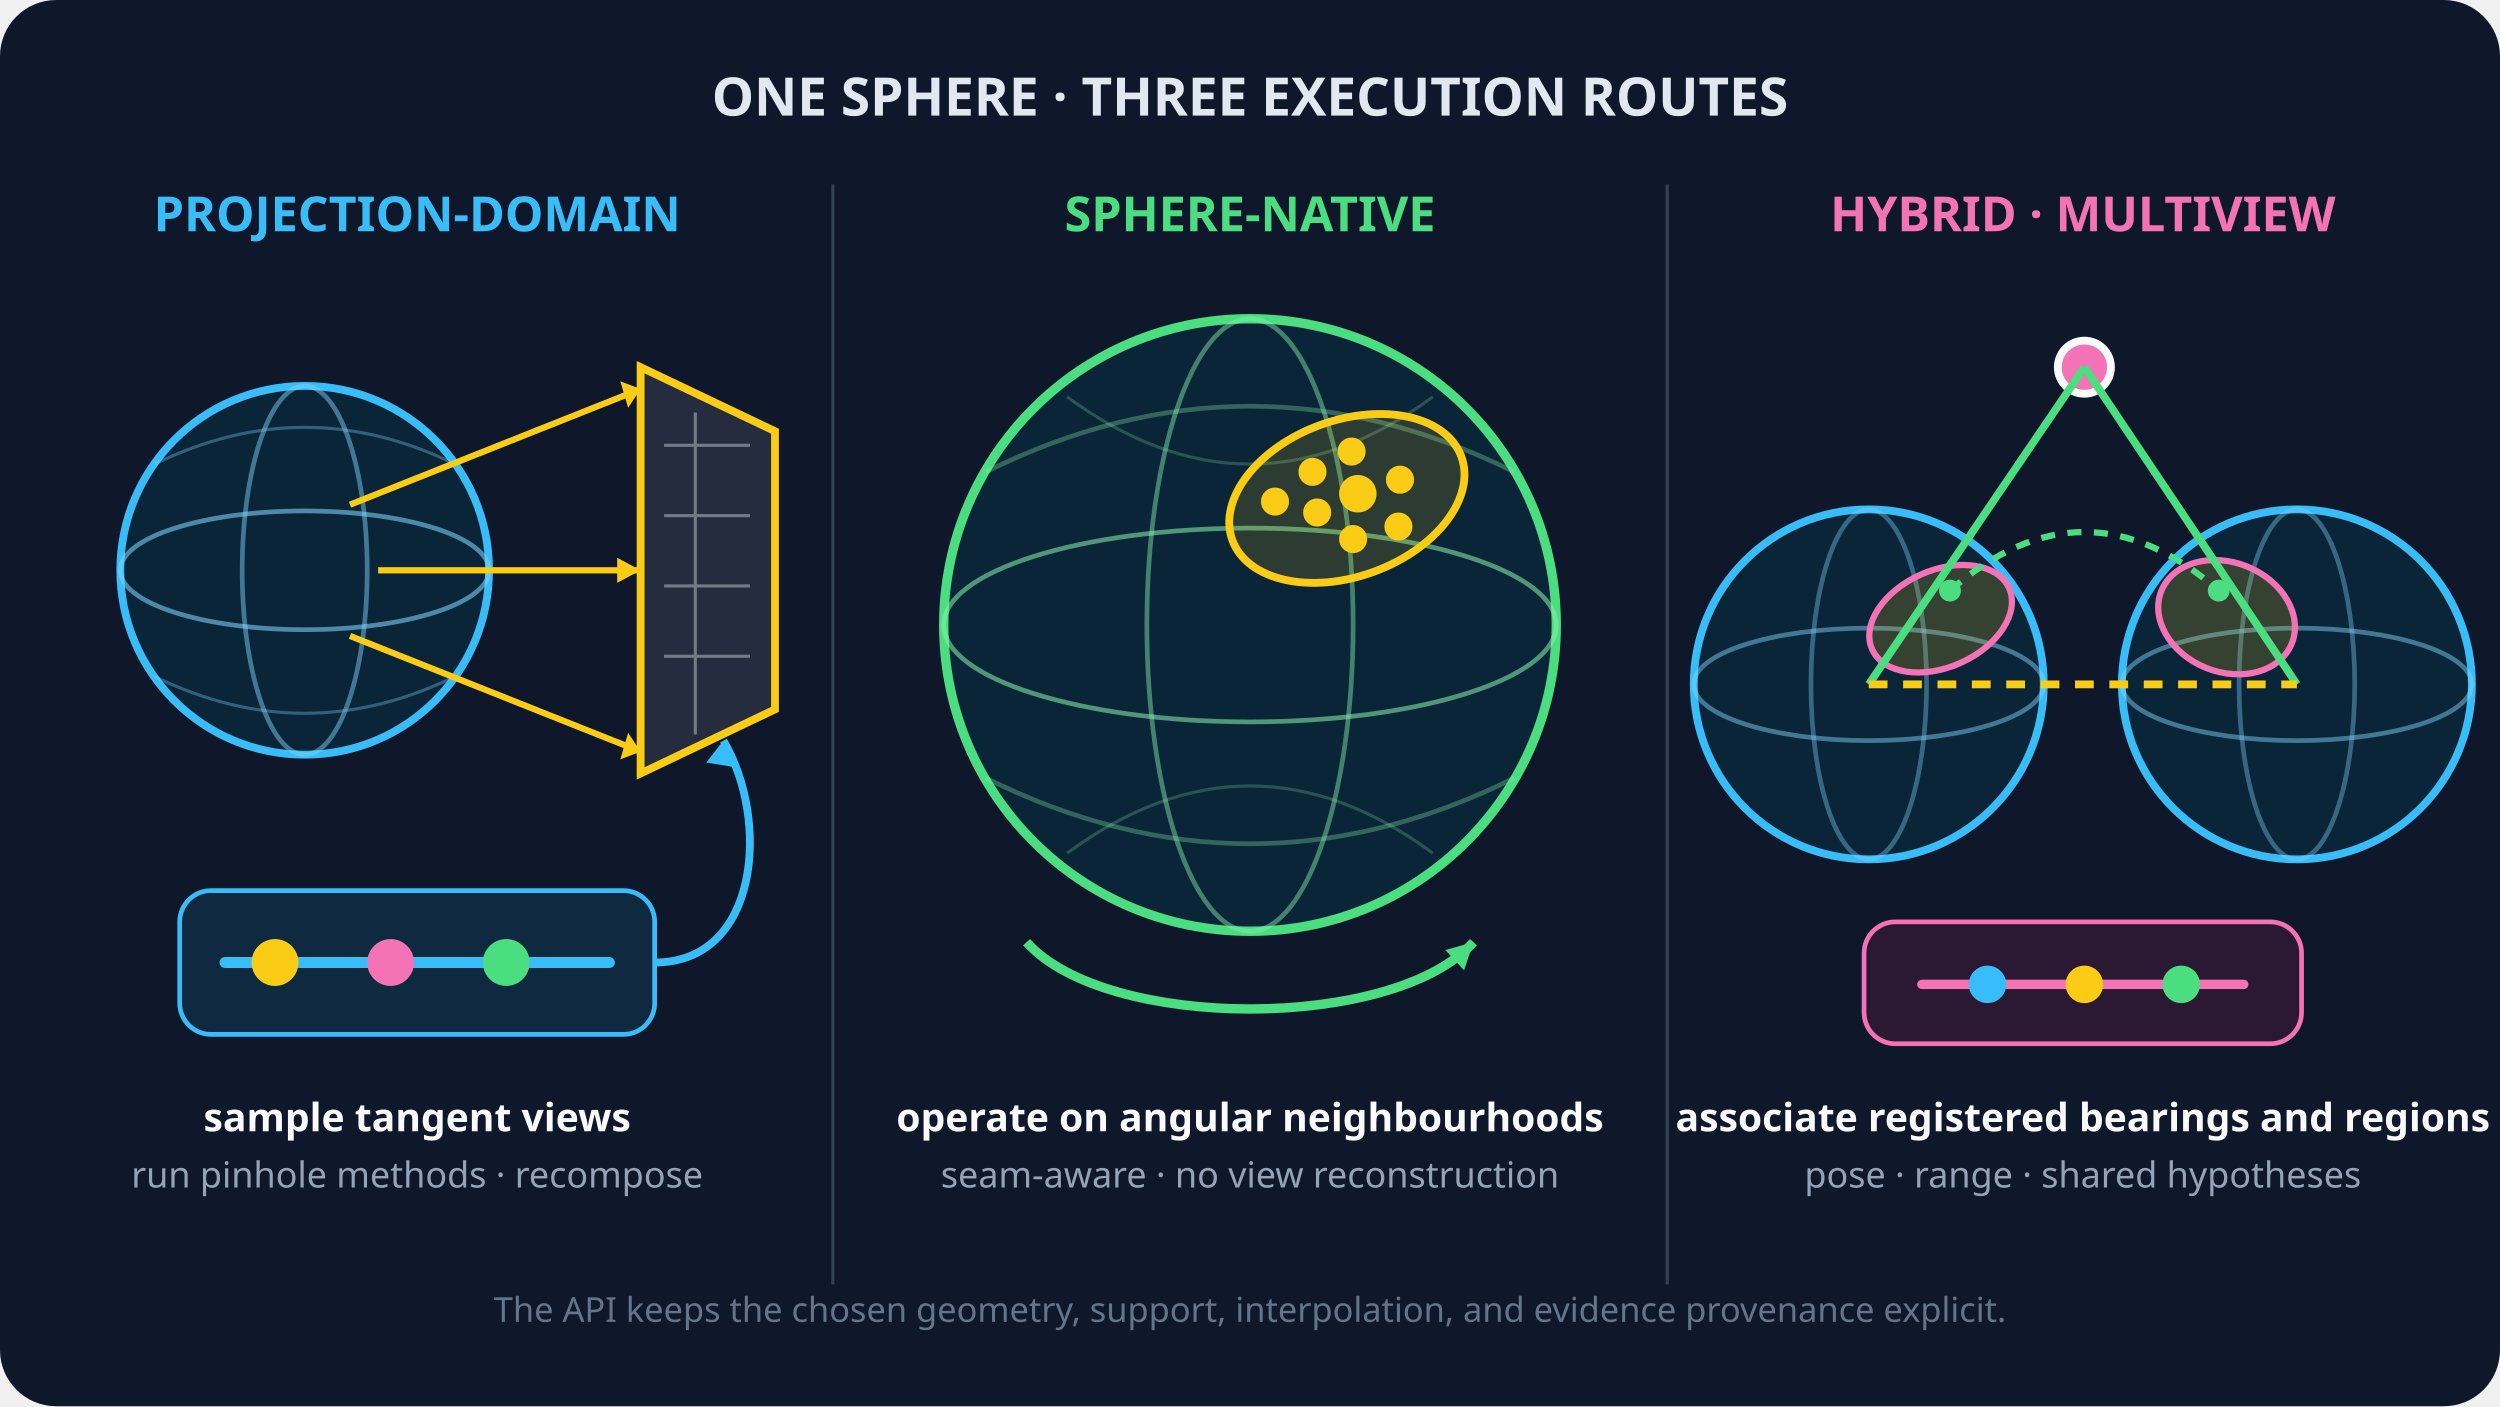
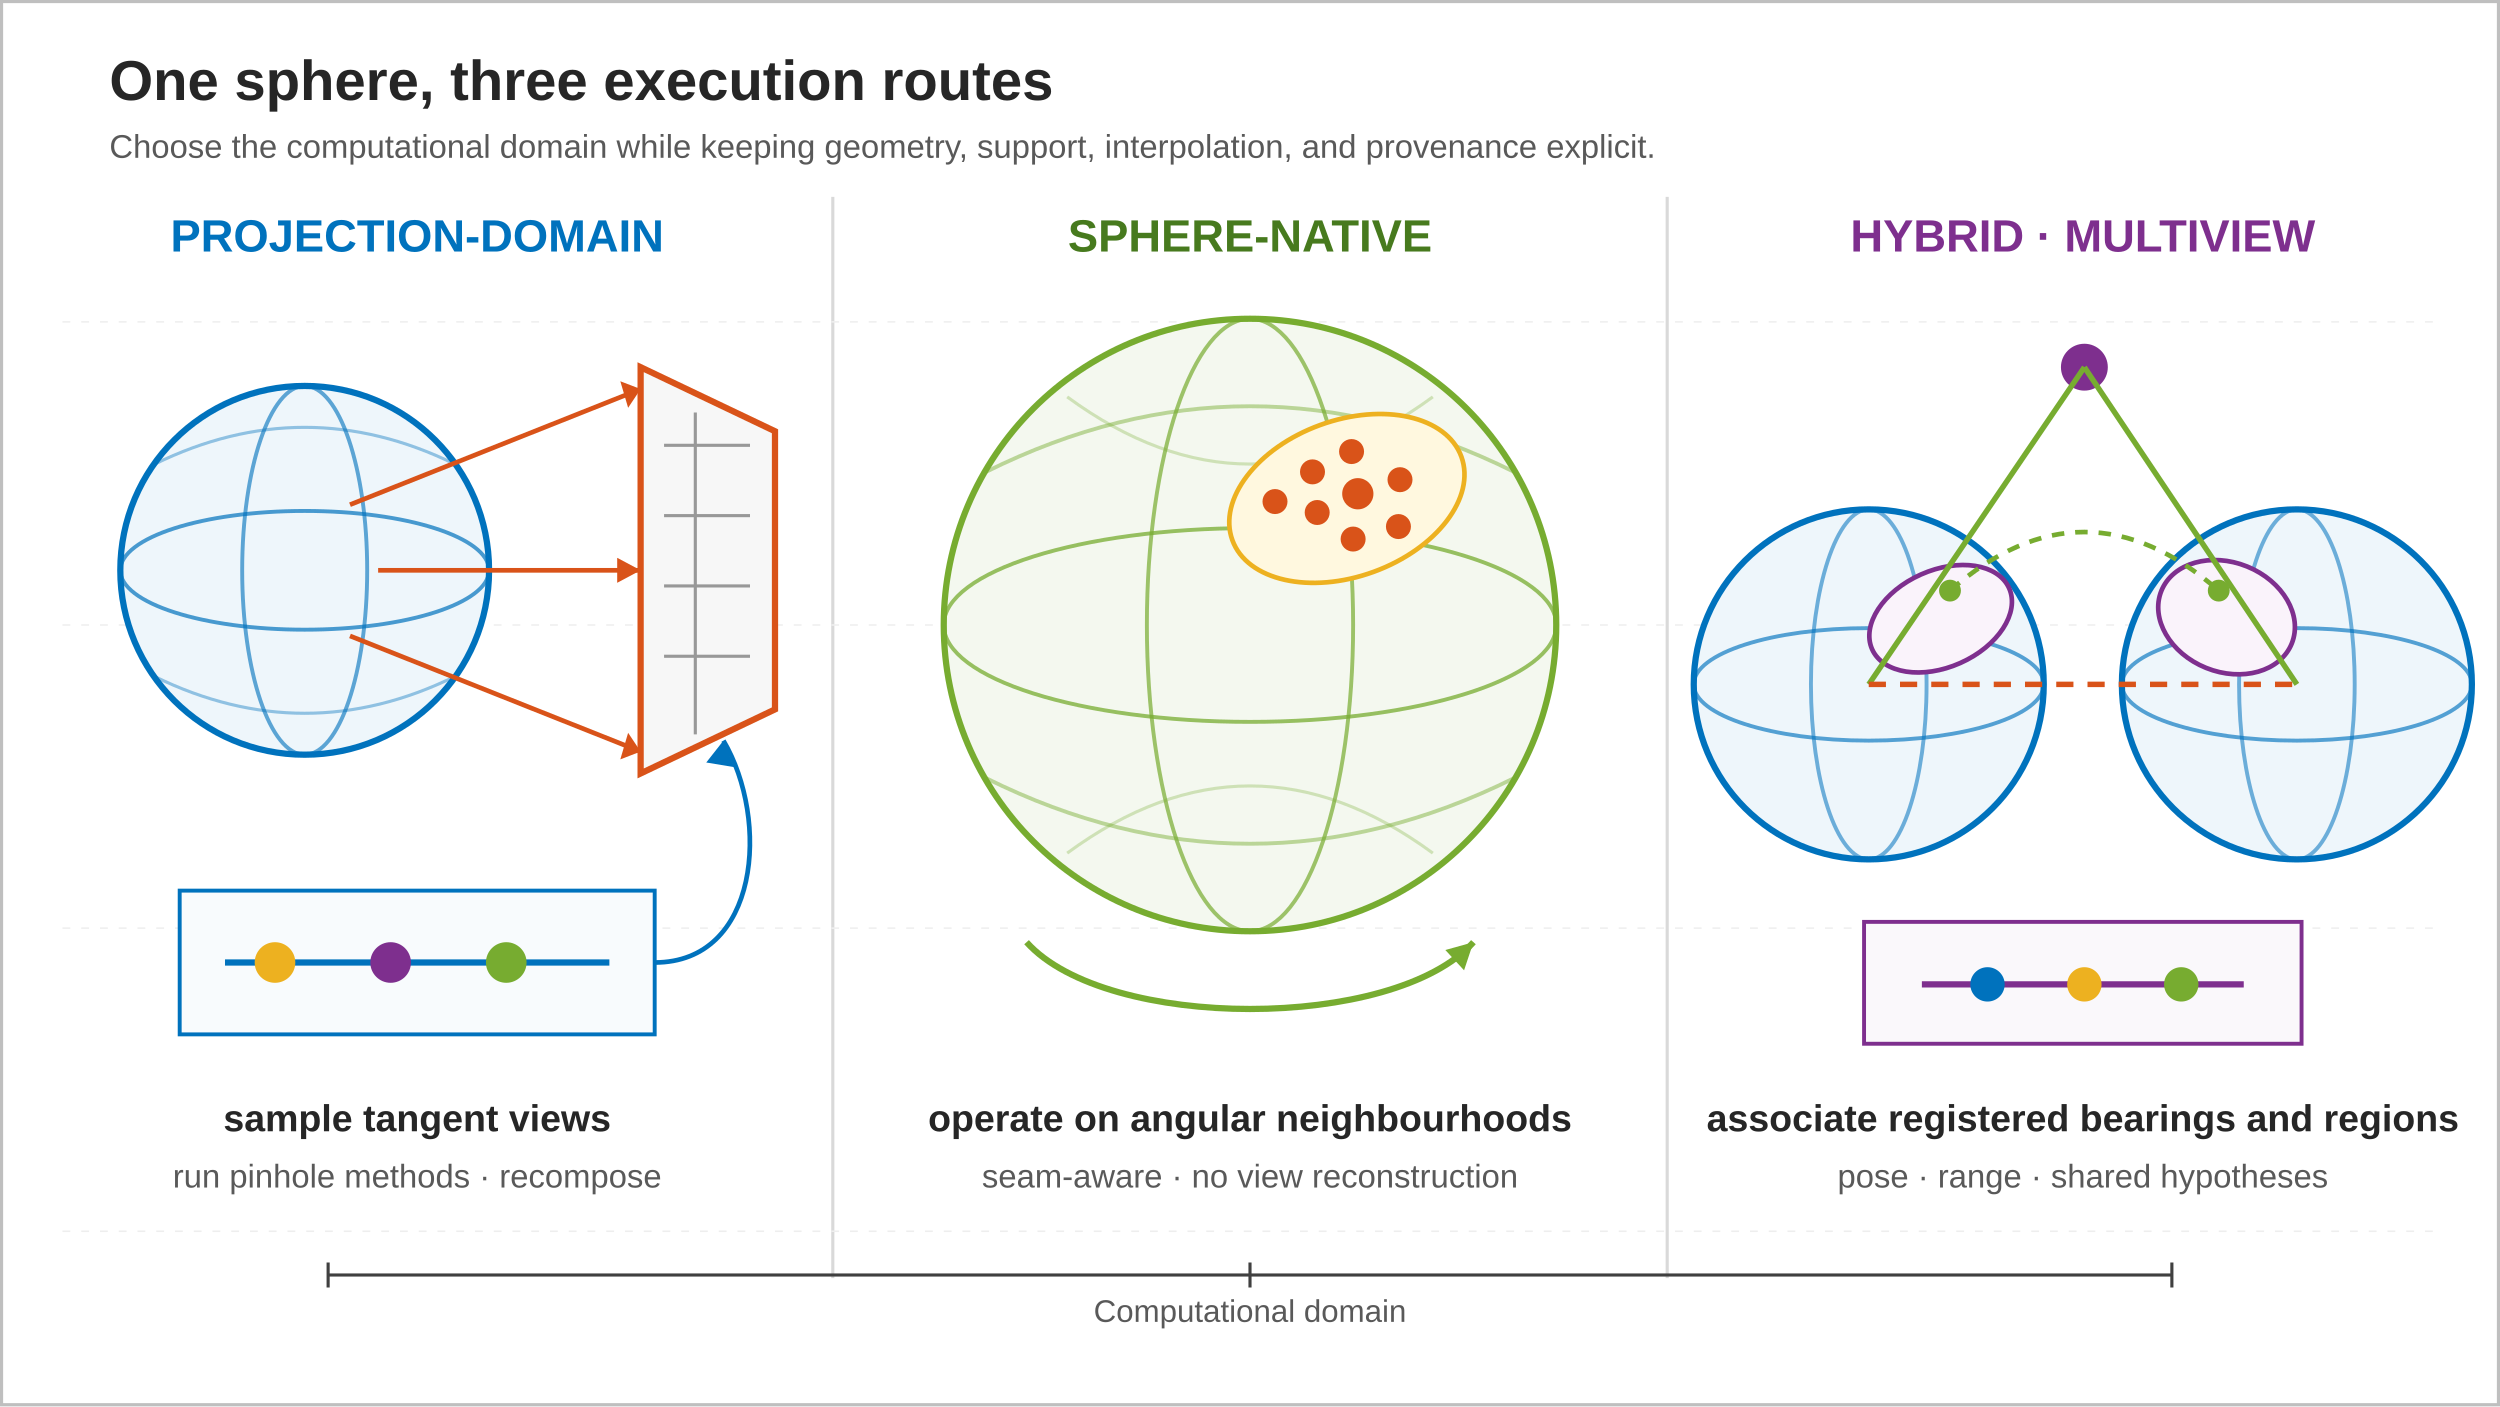
<svg xmlns="http://www.w3.org/2000/svg" viewBox="0 0 1600 900" role="img" aria-labelledby="title desc">
-   <defs>
-     <linearGradient id="background" x1="0" y1="0" x2="1" y2="1">
-       <stop offset="0" stop-color="#07111f" />
-       <stop offset="1" stop-color="#101d34" />
-     </linearGradient>
-     <radialGradient id="sphere" cx="35%" cy="28%">
-       <stop offset="0" stop-color="#164e63" />
-       <stop offset="0.65" stop-color="#0c2f48" />
-       <stop offset="1" stop-color="#071827" />
-     </radialGradient>
-     <filter id="glow" x="-50%" y="-50%" width="200%" height="200%">
-       <feGaussianBlur stdDeviation="8" result="blur" />
-       <feMerge>
-         <feMergeNode in="blur" />
-         <feMergeNode in="SourceGraphic" />
-       </feMerge>
-     </filter>
-   </defs>
-   <rect width="1600" height="900" rx="36" fill="#0f172a" />
-   <text x="800" y="74" text-anchor="middle" fill="#e2e8f0" font-family="system-ui,sans-serif" font-size="34" font-weight="700">ONE SPHERE · THREE EXECUTION ROUTES</text>
-   <path d="M533 118V822M1067 118V822" stroke="#334155" stroke-width="2" />
-   <text x="267" y="148" text-anchor="middle" fill="#38bdf8" font-family="system-ui,sans-serif" font-size="31" font-weight="700">PROJECTION-DOMAIN</text>
-   <circle cx="195" cy="365" r="118" fill="#0b2538" stroke="#38bdf8" stroke-width="5" />
-   <ellipse cx="195" cy="365" rx="118" ry="38" fill="none" stroke="#7dd3fc" stroke-opacity=".58" stroke-width="3" />
-   <ellipse cx="195" cy="365" rx="40" ry="118" fill="none" stroke="#7dd3fc" stroke-opacity=".48" stroke-width="3" />
-   <path d="M99 297Q195 250 291 297M99 433Q195 480 291 433" fill="none" stroke="#7dd3fc" stroke-opacity=".34" stroke-width="2" />
-   <line x1="224" y1="323" x2="410" y2="249" stroke="#facc15" stroke-width="4" />
-   <line x1="242" y1="365" x2="410" y2="365" stroke="#facc15" stroke-width="4" />
-   <line x1="224" y1="407" x2="410" y2="481" stroke="#facc15" stroke-width="4" />
-   <path d="M397 244L410 249L402 261ZM395 357L410 365L395 373ZM397 486L410 481L402 469Z" fill="#facc15" />
-   <path d="M410 235L496 276V454L410 495Z" fill="#e2e8f0" fill-opacity=".10" stroke="#facc15" stroke-width="5" />
-   <path d="M425 285H480M425 330H480M425 375H480M425 420H480M445 264V470" stroke="#f8fafc" stroke-opacity=".38" stroke-width="2" />
-   <rect x="115" y="570" width="304" height="92" rx="20" fill="#0f2940" stroke="#38bdf8" stroke-width="3" />
-   <path d="M144 616H390" fill="none" stroke="#38bdf8" stroke-width="7" stroke-linecap="round" />
-   <circle cx="176" cy="616" r="15" fill="#facc15" />
-   <circle cx="250" cy="616" r="15" fill="#f472b6" />
-   <circle cx="324" cy="616" r="15" fill="#4ade80" />
-   <path d="M419 616C486 616 493 525 463 474" fill="none" stroke="#38bdf8" stroke-width="5" />
-   <path d="M452 488L463 474L470 491Z" fill="#38bdf8" />
-   <text x="267" y="724" text-anchor="middle" fill="#f8fafc" font-family="system-ui,sans-serif" font-size="25" font-weight="600">sample tangent views</text>
-   <text x="267" y="760" text-anchor="middle" fill="#94a3b8" font-family="system-ui,sans-serif" font-size="23">run pinhole methods · recompose</text>
-   <text x="800" y="148" text-anchor="middle" fill="#4ade80" font-family="system-ui,sans-serif" font-size="31" font-weight="700">SPHERE-NATIVE</text>
-   <circle cx="800" cy="400" r="196" fill="#0b2538" stroke="#4ade80" stroke-width="6" />
-   <ellipse cx="800" cy="400" rx="196" ry="62" fill="none" stroke="#86efac" stroke-opacity=".56" stroke-width="3" />
-   <ellipse cx="800" cy="400" rx="66" ry="196" fill="none" stroke="#86efac" stroke-opacity=".46" stroke-width="3" />
-   <path d="M631 302Q800 218 969 302M631 498Q800 582 969 498" fill="none" stroke="#86efac" stroke-opacity=".32" stroke-width="3" />
-   <path d="M683 254Q800 340 917 254M683 546Q800 460 917 546" fill="none" stroke="#86efac" stroke-opacity=".24" stroke-width="2" />
-   <ellipse cx="862" cy="319" rx="78" ry="50" transform="rotate(-20 862 319)" fill="#facc15" fill-opacity=".14" stroke="#facc15" stroke-width="5" />
-   <g fill="#facc15">
-     <circle cx="816" cy="321" r="9" />
-     <circle cx="840" cy="302" r="9" />
-     <circle cx="865" cy="289" r="9" />
-     <circle cx="843" cy="328" r="9" />
-     <circle cx="869" cy="316" r="12" />
-     <circle cx="896" cy="307" r="9" />
-     <circle cx="866" cy="345" r="9" />
-     <circle cx="895" cy="337" r="9" />
+   <rect width="1600" height="900" fill="#ffffff" />
+   <rect x="1" y="1" width="1598" height="898" fill="none" stroke="#bfbfbf" stroke-width="2" />
+   <text x="70" y="64" fill="#262626" font-family="Arial,Helvetica,sans-serif" font-size="36" font-weight="700">One sphere, three execution routes</text>
+   <text x="70" y="101" fill="#595959" font-family="Arial,Helvetica,sans-serif" font-size="21">Choose the computational domain while keeping geometry, support, interpolation, and provenance explicit.</text>
+   <path d="M533 126V818M1067 126V818" stroke="#d9d9d9" stroke-width="2" />
+   <g stroke="#eeeeee" stroke-width="1" stroke-dasharray="5 7">
+     <path d="M40 206H1560M40 400H1560M40 594H1560M40 788H1560" />
  </g>
-   <path d="M657 603C708 660 892 660 943 603" fill="none" stroke="#4ade80" stroke-width="6" />
-   <path d="M925 608L943 603L937 621Z" fill="#4ade80" />
-   <text x="800" y="724" text-anchor="middle" fill="#f8fafc" font-family="system-ui,sans-serif" font-size="25" font-weight="600">operate on angular neighbourhoods</text>
-   <text x="800" y="760" text-anchor="middle" fill="#94a3b8" font-family="system-ui,sans-serif" font-size="23">seam-aware · no view reconstruction</text>
-   <text x="1333" y="148" text-anchor="middle" fill="#f472b6" font-family="system-ui,sans-serif" font-size="31" font-weight="700">HYBRID · MULTIVIEW</text>
-   <circle cx="1196" cy="438" r="112" fill="#0b2538" stroke="#38bdf8" stroke-width="5" />
-   <circle cx="1470" cy="438" r="112" fill="#0b2538" stroke="#38bdf8" stroke-width="5" />
-   <ellipse cx="1196" cy="438" rx="112" ry="36" fill="none" stroke="#7dd3fc" stroke-opacity=".48" stroke-width="3" />
-   <ellipse cx="1470" cy="438" rx="112" ry="36" fill="none" stroke="#7dd3fc" stroke-opacity=".48" stroke-width="3" />
-   <ellipse cx="1196" cy="438" rx="37" ry="112" fill="none" stroke="#7dd3fc" stroke-opacity=".38" stroke-width="3" />
-   <ellipse cx="1470" cy="438" rx="37" ry="112" fill="none" stroke="#7dd3fc" stroke-opacity=".38" stroke-width="3" />
-   <ellipse cx="1242" cy="396" rx="48" ry="31" transform="rotate(-24 1242 396)" fill="#facc15" fill-opacity=".18" stroke="#f472b6" stroke-width="4" />
-   <ellipse cx="1425" cy="395" rx="45" ry="35" transform="rotate(22 1425 395)" fill="#facc15" fill-opacity=".18" stroke="#f472b6" stroke-width="4" />
-   <circle cx="1334" cy="235" r="17" fill="#f472b6" stroke="#f8fafc" stroke-width="5" />
-   <line x1="1196" y1="438" x2="1334" y2="235" stroke="#4ade80" stroke-width="5" />
-   <line x1="1470" y1="438" x2="1334" y2="235" stroke="#4ade80" stroke-width="5" />
-   <line x1="1196" y1="438" x2="1470" y2="438" stroke="#facc15" stroke-width="5" stroke-dasharray="12 10" />
-   <circle cx="1248" cy="378" r="7" fill="#4ade80" />
-   <circle cx="1420" cy="378" r="7" fill="#4ade80" />
-   <path d="M1248 378Q1334 303 1420 378" fill="none" stroke="#4ade80" stroke-width="4" stroke-dasharray="9 8" />
-   <rect x="1193" y="590" width="280" height="78" rx="20" fill="#2b1832" stroke="#f472b6" stroke-width="3" />
-   <path d="M1230 630H1436" stroke="#f472b6" stroke-width="6" stroke-linecap="round" />
-   <circle cx="1272" cy="630" r="12" fill="#38bdf8" />
-   <circle cx="1334" cy="630" r="12" fill="#facc15" />
-   <circle cx="1396" cy="630" r="12" fill="#4ade80" />
-   <text x="1333" y="724" text-anchor="middle" fill="#f8fafc" font-family="system-ui,sans-serif" font-size="25" font-weight="600">associate registered bearings and regions</text>
-   <text x="1333" y="760" text-anchor="middle" fill="#94a3b8" font-family="system-ui,sans-serif" font-size="23">pose · range · shared hypotheses</text>
-   <text x="800" y="846" text-anchor="middle" fill="#64748b" font-family="system-ui,sans-serif" font-size="22">The API keeps the chosen geometry, support, interpolation, and evidence provenance explicit.</text>
+   <g font-family="Arial,Helvetica,sans-serif">
+     <text x="267" y="161" text-anchor="middle" fill="#0072BD" font-size="29" font-weight="700">PROJECTION-DOMAIN</text>
+     <circle cx="195" cy="365" r="118" fill="#eef6fb" stroke="#0072BD" stroke-width="4" />
+     <ellipse cx="195" cy="365" rx="118" ry="38" fill="none" stroke="#0072BD" stroke-opacity=".70" stroke-width="2.5" />
+     <ellipse cx="195" cy="365" rx="40" ry="118" fill="none" stroke="#0072BD" stroke-opacity=".62" stroke-width="2.5" />
+     <path d="M99 297Q195 250 291 297M99 433Q195 480 291 433" fill="none" stroke="#0072BD" stroke-opacity=".40" stroke-width="2" />
+     <line x1="224" y1="323" x2="410" y2="249" stroke="#D95319" stroke-width="3" />
+     <line x1="242" y1="365" x2="410" y2="365" stroke="#D95319" stroke-width="3" />
+     <line x1="224" y1="407" x2="410" y2="481" stroke="#D95319" stroke-width="3" />
+     <path d="M397 244L410 249L402 261ZM395 357L410 365L395 373ZM397 486L410 481L402 469Z" fill="#D95319" />
+     <path d="M410 235L496 276V454L410 495Z" fill="#f7f7f7" stroke="#D95319" stroke-width="4" />
+     <path d="M425 285H480M425 330H480M425 375H480M425 420H480M445 264V470" stroke="#595959" stroke-opacity=".60" stroke-width="2" />
+     <rect x="115" y="570" width="304" height="92" fill="#f8fbfd" stroke="#0072BD" stroke-width="2.5" />
+     <path d="M144 616H390" fill="none" stroke="#0072BD" stroke-width="4" />
+     <circle cx="176" cy="616" r="13" fill="#EDB120" />
+     <circle cx="250" cy="616" r="13" fill="#7E2F8E" />
+     <circle cx="324" cy="616" r="13" fill="#77AC30" />
+     <path d="M419 616C486 616 493 525 463 474" fill="none" stroke="#0072BD" stroke-width="3" />
+     <path d="M452 488L463 474L470 491Z" fill="#0072BD" />
+     <text x="267" y="724" text-anchor="middle" fill="#262626" font-size="24" font-weight="700">sample tangent views</text>
+     <text x="267" y="760" text-anchor="middle" fill="#595959" font-size="21">run pinhole methods · recompose</text>
+     <text x="800" y="161" text-anchor="middle" fill="#477a1e" font-size="29" font-weight="700">SPHERE-NATIVE</text>
+     <circle cx="800" cy="400" r="196" fill="#f4f8ef" stroke="#77AC30" stroke-width="4" />
+     <ellipse cx="800" cy="400" rx="196" ry="62" fill="none" stroke="#77AC30" stroke-opacity=".75" stroke-width="2.5" />
+     <ellipse cx="800" cy="400" rx="66" ry="196" fill="none" stroke="#77AC30" stroke-opacity=".70" stroke-width="2.5" />
+     <path d="M631 302Q800 218 969 302M631 498Q800 582 969 498" fill="none" stroke="#77AC30" stroke-opacity=".46" stroke-width="2.5" />
+     <path d="M683 254Q800 340 917 254M683 546Q800 460 917 546" fill="none" stroke="#77AC30" stroke-opacity=".30" stroke-width="2" />
+     <ellipse cx="862" cy="319" rx="78" ry="50" transform="rotate(-20 862 319)" fill="#fff8df" stroke="#EDB120" stroke-width="3" />
+     <g fill="#D95319">
+       <circle cx="816" cy="321" r="8" />
+       <circle cx="840" cy="302" r="8" />
+       <circle cx="865" cy="289" r="8" />
+       <circle cx="843" cy="328" r="8" />
+       <circle cx="869" cy="316" r="10" />
+       <circle cx="896" cy="307" r="8" />
+       <circle cx="866" cy="345" r="8" />
+       <circle cx="895" cy="337" r="8" />
+     </g>
+     <path d="M657 603C708 660 892 660 943 603" fill="none" stroke="#77AC30" stroke-width="4" />
+     <path d="M925 608L943 603L937 621Z" fill="#77AC30" />
+     <text x="800" y="724" text-anchor="middle" fill="#262626" font-size="24" font-weight="700">operate on angular neighbourhoods</text>
+     <text x="800" y="760" text-anchor="middle" fill="#595959" font-size="21">seam-aware · no view reconstruction</text>
+     <text x="1333" y="161" text-anchor="middle" fill="#7E2F8E" font-size="29" font-weight="700">HYBRID · MULTIVIEW</text>
+     <circle cx="1196" cy="438" r="112" fill="#eef6fb" stroke="#0072BD" stroke-width="4" />
+     <circle cx="1470" cy="438" r="112" fill="#eef6fb" stroke="#0072BD" stroke-width="4" />
+     <ellipse cx="1196" cy="438" rx="112" ry="36" fill="none" stroke="#0072BD" stroke-opacity=".65" stroke-width="2.5" />
+     <ellipse cx="1470" cy="438" rx="112" ry="36" fill="none" stroke="#0072BD" stroke-opacity=".65" stroke-width="2.5" />
+     <ellipse cx="1196" cy="438" rx="37" ry="112" fill="none" stroke="#0072BD" stroke-opacity=".55" stroke-width="2.5" />
+     <ellipse cx="1470" cy="438" rx="37" ry="112" fill="none" stroke="#0072BD" stroke-opacity=".55" stroke-width="2.5" />
+     <ellipse cx="1242" cy="396" rx="48" ry="31" transform="rotate(-24 1242 396)" fill="#faf3fb" stroke="#7E2F8E" stroke-width="3" />
+     <ellipse cx="1425" cy="395" rx="45" ry="35" transform="rotate(22 1425 395)" fill="#faf3fb" stroke="#7E2F8E" stroke-width="3" />
+     <circle cx="1334" cy="235" r="17" fill="#7E2F8E" stroke="#ffffff" stroke-width="4" />
+     <line x1="1196" y1="438" x2="1334" y2="235" stroke="#77AC30" stroke-width="3.5" />
+     <line x1="1470" y1="438" x2="1334" y2="235" stroke="#77AC30" stroke-width="3.5" />
+     <line x1="1196" y1="438" x2="1470" y2="438" stroke="#D95319" stroke-width="3.5" stroke-dasharray="11 9" />
+     <circle cx="1248" cy="378" r="7" fill="#77AC30" />
+     <circle cx="1420" cy="378" r="7" fill="#77AC30" />
+     <path d="M1248 378Q1334 303 1420 378" fill="none" stroke="#77AC30" stroke-width="3" stroke-dasharray="8 7" />
+     <rect x="1193" y="590" width="280" height="78" fill="#faf8fb" stroke="#7E2F8E" stroke-width="2.5" />
+     <path d="M1230 630H1436" stroke="#7E2F8E" stroke-width="4" />
+     <circle cx="1272" cy="630" r="11" fill="#0072BD" />
+     <circle cx="1334" cy="630" r="11" fill="#EDB120" />
+     <circle cx="1396" cy="630" r="11" fill="#77AC30" />
+     <text x="1333" y="724" text-anchor="middle" fill="#262626" font-size="24" font-weight="700">associate registered bearings and regions</text>
+     <text x="1333" y="760" text-anchor="middle" fill="#595959" font-size="21">pose · range · shared hypotheses</text>
+   </g>
+   <text x="800" y="846" text-anchor="middle" fill="#595959" font-family="Arial,Helvetica,sans-serif" font-size="20">Computational domain</text>
+   <path d="M210 816H1390" stroke="#404040" stroke-width="2" />
+   <path d="M210 808V824M800 808V824M1390 808V824" stroke="#404040" stroke-width="2" />
</svg>
